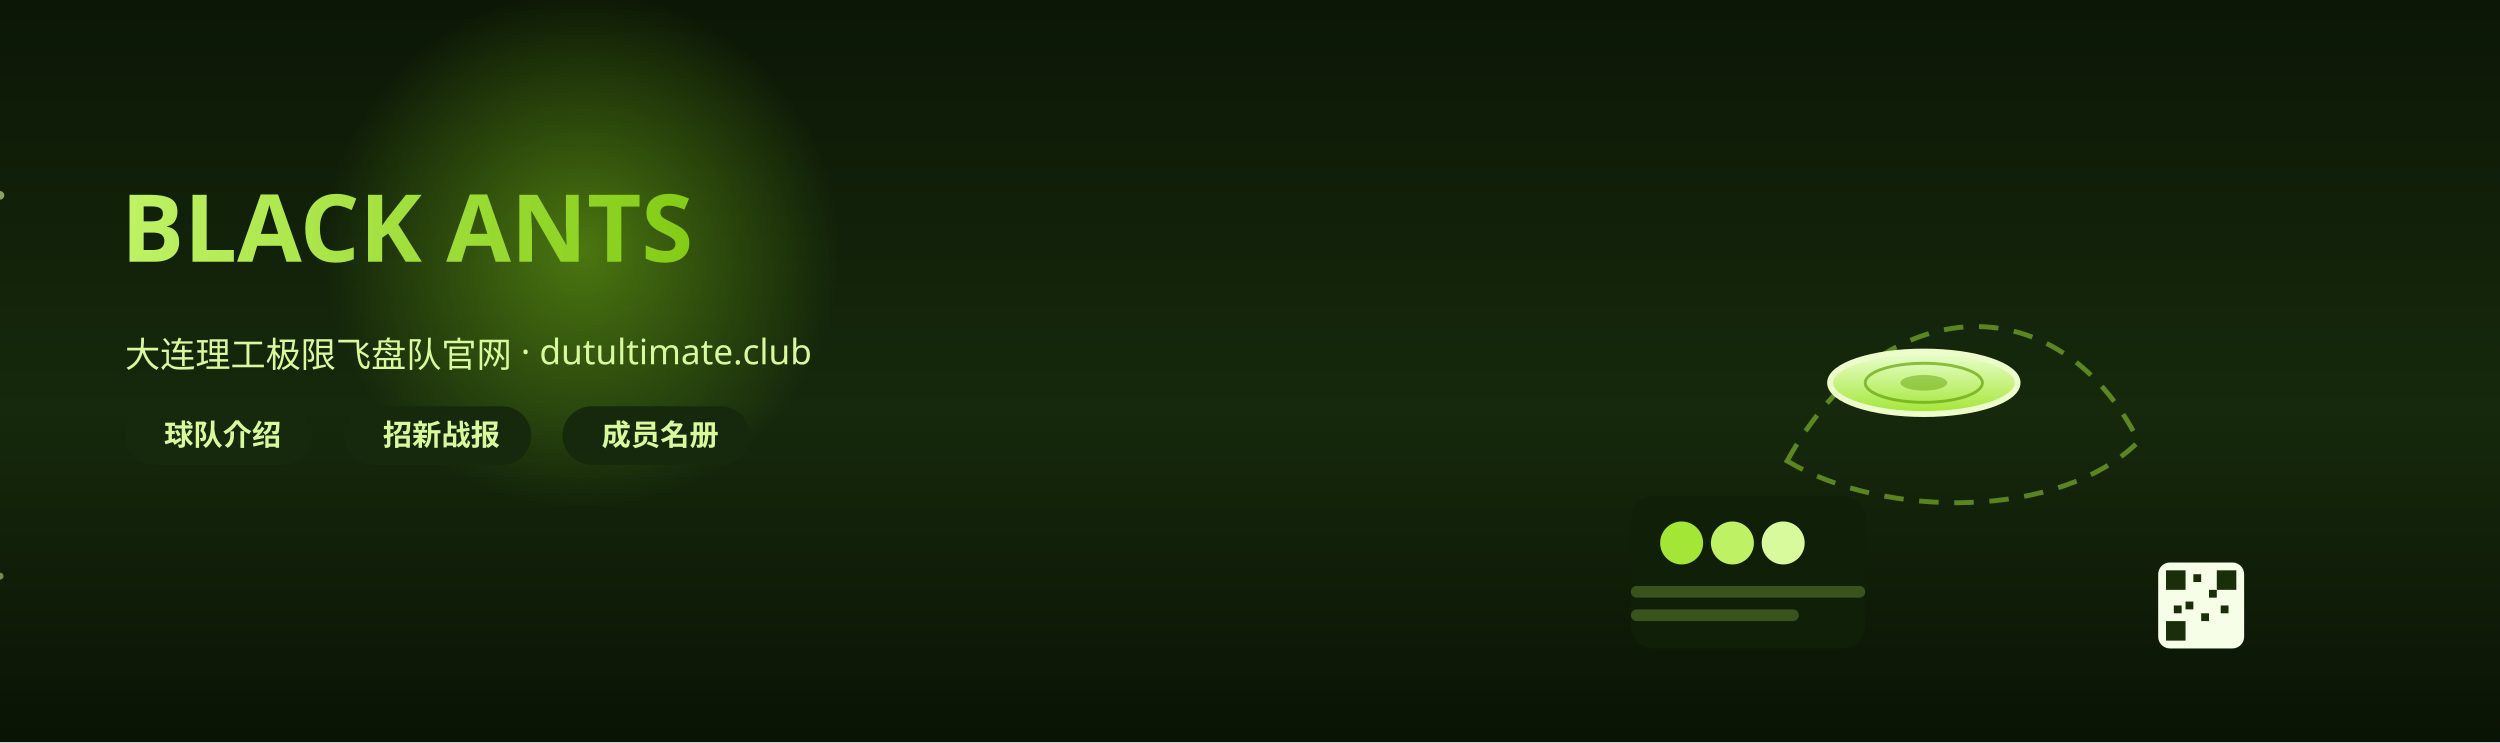
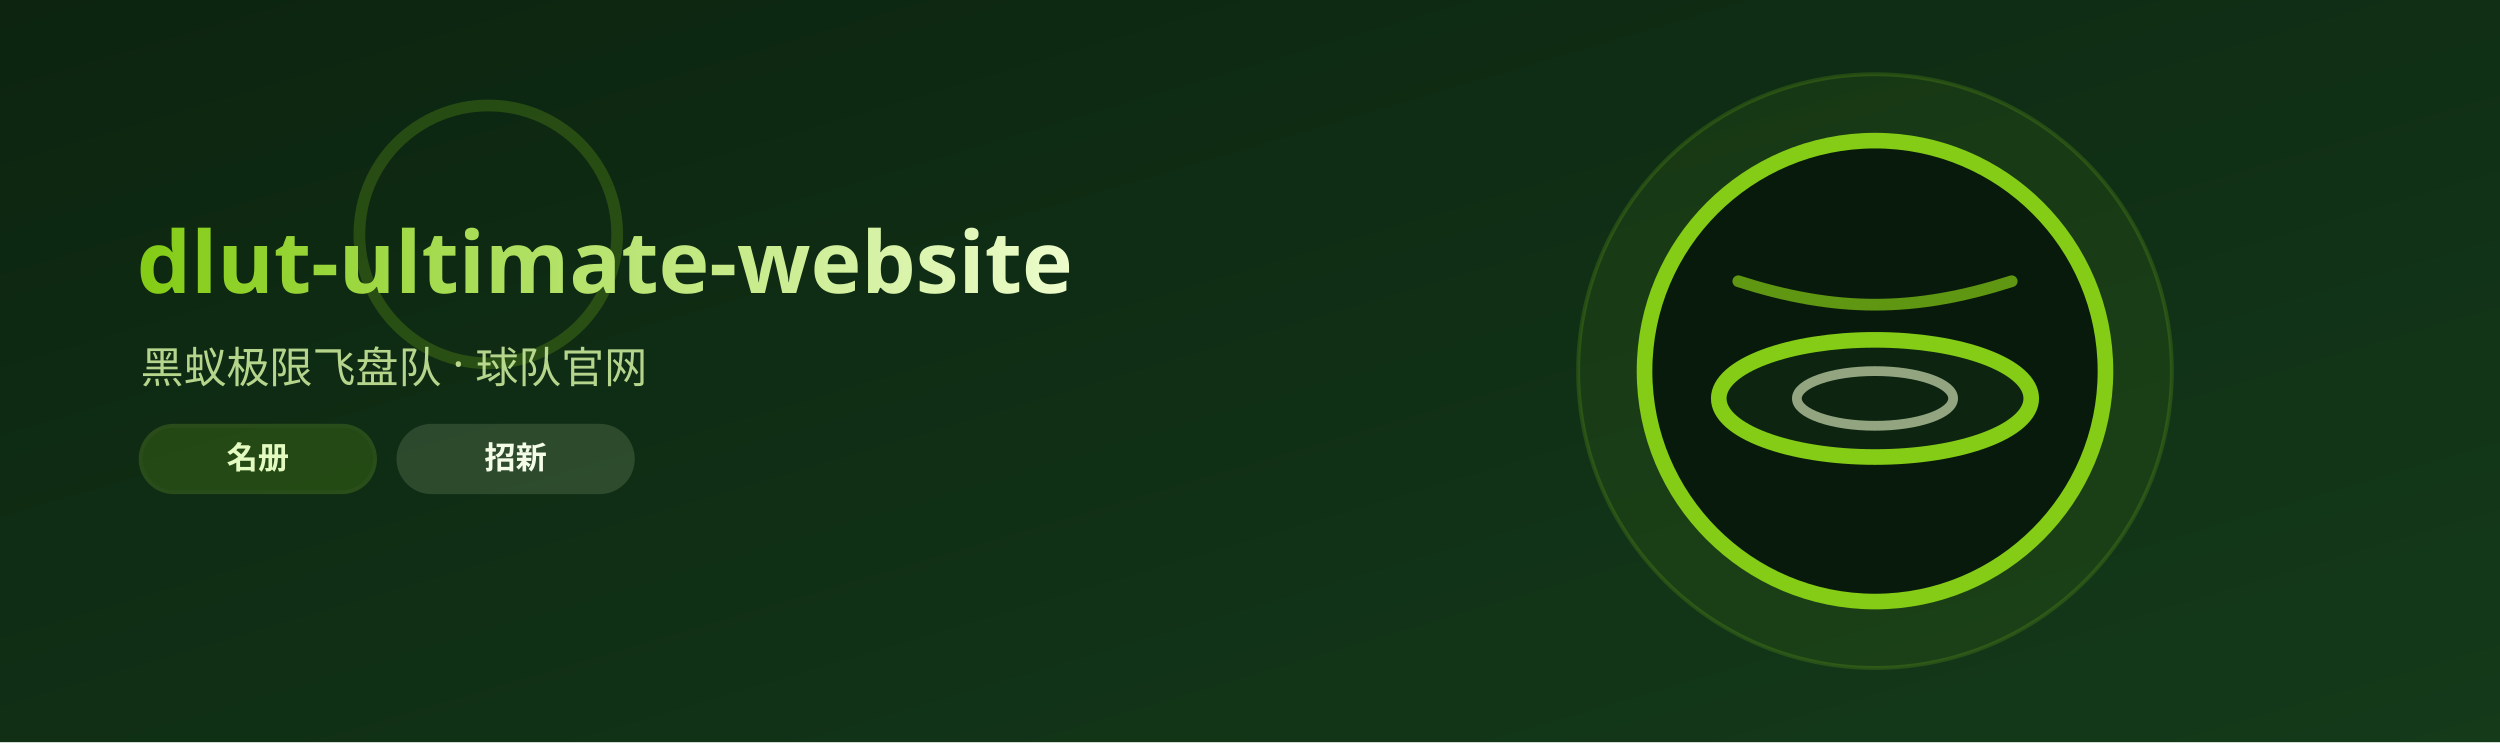
- <svg xmlns="http://www.w3.org/2000/svg" viewBox="0 0 1280 380" width="1280" height="380" role="img" aria-label="BLACK ANTS 飞盘队官网 · 大连理工极限飞盘队">
+ <svg xmlns="http://www.w3.org/2000/svg" viewBox="0 0 1280 380" role="img" aria-label="dlut-ultimate-website" font-family="'Segoe UI','PingFang SC','Microsoft YaHei',sans-serif">
  <defs>
-     <linearGradient id="bgGrad" x1="0" y1="0" x2="0" y2="1">
-       <stop offset="0" stop-color="#0c1706" />
-       <stop offset="0.55" stop-color="#16290c" />
-       <stop offset="1" stop-color="#0a1305" />
+     <linearGradient id="bg" x1="0" y1="0" x2="1" y2="1">
+       <stop offset="0" stop-color="#0c2410" />
+       <stop offset="1" stop-color="#143a1a" />
    </linearGradient>
-     <linearGradient id="beamGrad" x1="0" y1="0" x2="1" y2="0">
-       <stop offset="0" stop-color="#ecfccb" stop-opacity="0" />
-       <stop offset="0.5" stop-color="#a3e635" stop-opacity="0.8" />
-       <stop offset="1" stop-color="#ecfccb" stop-opacity="0" />
+     <linearGradient id="title" x1="0" y1="0" x2="1" y2="0">
+       <stop offset="0" stop-color="#84cc16" />
+       <stop offset="1" stop-color="#ecfccb" />
    </linearGradient>
-     <radialGradient id="haloGrad" cx="0.5" cy="0.5" r="0.5">
-       <stop offset="0" stop-color="#84cc16" stop-opacity="0.5" />
-       <stop offset="1" stop-color="#84cc16" stop-opacity="0" />
-     </radialGradient>
-     <linearGradient id="titleGrad" x1="0" y1="0" x2="1" y2="0">
-       <stop offset="0" stop-color="#bef264" />
-       <stop offset="1" stop-color="#84cc16" />
-     </linearGradient>
-     <linearGradient id="discGrad" x1="0" y1="0" x2="0" y2="1">
-       <stop offset="0" stop-color="#eaffd0" />
-       <stop offset="1" stop-color="#a3e635" />
+     <linearGradient id="beam" x1="0" y1="0" x2="1" y2="0">
+       <stop offset="0" stop-color="#ffffff" stop-opacity="0" />
+       <stop offset="0.5" stop-color="#84cc16" stop-opacity="0.20" />
+       <stop offset="1" stop-color="#ffffff" stop-opacity="0" />
    </linearGradient>
  </defs>
-   <rect width="1280" height="380" fill="url(#bgGrad)" />
-   <g>
-     <rect x="-220" y="0" width="220" height="380" fill="url(#beamGrad)" opacity="0">
-       <animate attributeName="x" values="-220;1500;-220" dur="8s" repeatCount="indefinite" />
-       <animate attributeName="opacity" values="0;0.5;0" dur="8s" repeatCount="indefinite" />
-     </rect>
+   <rect width="1280" height="380" fill="url(#bg)" />
+   <circle cx="960" cy="190" r="152" fill="#84cc16" opacity="0.07" />
+   <circle cx="960" cy="190" r="152" fill="none" stroke="#84cc16" stroke-width="2" opacity="0.18" />
+   <rect x="-220" y="0" width="220" height="380" fill="url(#beam)">
+     <animate attributeName="x" values="-220;1300;-220" dur="7s" repeatCount="indefinite" />
+   </rect>
+   <g transform="translate(960,190)">
+     <circle r="118" fill="#081a0c" stroke="#84cc16" stroke-width="8" />
+     <path d="M-70,-46 C-20,-30 20,-30 70,-46" fill="none" stroke="#84cc16" stroke-width="6" opacity="0.7" stroke-linecap="round" />
+     <ellipse cx="0" cy="14" rx="80" ry="30" fill="#0c2410" stroke="#84cc16" stroke-width="8" />
+     <ellipse cx="0" cy="14" rx="40" ry="14" fill="none" stroke="#ecfccb" stroke-width="5" opacity="0.6" />
  </g>
-   <g fill="#d9f99d">
-     <circle cx="0" cy="100" r="2.2" opacity="0.6">
-       <animate attributeName="cx" values="-20;1320" dur="9.5s" repeatCount="indefinite" />
-     </circle>
-     <circle cx="0" cy="295" r="1.8" opacity="0.5">
-       <animate attributeName="cx" values="1320;-20" dur="11.5s" repeatCount="indefinite" />
-     </circle>
-   </g>
-   <circle cx="298" cy="128" r="132" fill="url(#haloGrad)">
-     <animate attributeName="r" values="116;144;116" dur="4.4s" repeatCount="indefinite" />
-     <animate attributeName="opacity" values="0.5;0.85;0.5" dur="4.4s" repeatCount="indefinite" />
+   <circle cx="250" cy="120" r="66" fill="none" stroke="#84cc16" stroke-width="6" opacity="0.22">
+     <animate attributeName="r" values="56;80;56" dur="4.5s" repeatCount="indefinite" />
+     <animate attributeName="opacity" values="0.34;0.08;0.34" dur="4.5s" repeatCount="indefinite" />
  </circle>
-   <text x="62" y="134" font-family="'PingFang SC','Microsoft YaHei',sans-serif" font-size="48" font-weight="800" fill="url(#titleGrad)">BLACK ANTS</text>
-   <line x1="64" y1="154" x2="300" y2="154" stroke="#84cc16" stroke-width="4" stroke-linecap="round" stroke-dasharray="240" stroke-dashoffset="240">
-     <animate attributeName="stroke-dashoffset" values="240;0;0;240" keyTimes="0;0.5;0.85;1" dur="6s" repeatCount="indefinite" />
-   </line>
-   <text x="64" y="188" font-family="'PingFang SC','Microsoft YaHei',sans-serif" font-size="18" font-weight="500" fill="#d9f99d">大连理工极限飞盘队官网 · dutultimate.club</text>
-   <g font-family="'PingFang SC','Microsoft YaHei',sans-serif" font-size="15" font-weight="600" fill="#d9f99d">
-     <rect x="64" y="208" width="96" height="30" rx="15" fill="#16290c" />
-     <text x="84" y="228">球队介绍</text>
-     <rect x="176" y="208" width="96" height="30" rx="15" fill="#16290c" />
-     <text x="196" y="228">招新战报</text>
-     <rect x="288" y="208" width="96" height="30" rx="15" fill="#16290c" />
-     <text x="308" y="228">成员名册</text>
-   </g>
-   <g transform="translate(985,196)">
-     <path d="M-70,40 C-20,-50 70,-50 110,30 C70,70 -20,70 -70,40 Z" fill="none" stroke="#a3e635" stroke-width="2.5" stroke-dasharray="10 8" opacity="0.5">
-       <animate attributeName="stroke-dashoffset" values="0;-36;0" dur="2.6s" repeatCount="indefinite" />
-     </path>
-     <g>
-       <animateMotion dur="6s" repeatCount="indefinite" path="M-70,40 C-20,-50 70,-50 110,30 C70,70 -20,70 -70,40 Z" />
-       <g>
-         <animateTransform attributeName="transform" type="rotate" from="0 0 0" to="360 0 0" dur="1.8s" repeatCount="indefinite" />
-         <ellipse rx="48" ry="16" fill="url(#discGrad)" stroke="#ecfccb" stroke-width="3" />
-         <ellipse rx="30" ry="10" fill="none" stroke="#65a30d" stroke-width="1.5" opacity="0.7" />
-         <ellipse rx="12" ry="4" fill="#65a30d" opacity="0.5" />
-       </g>
-     </g>
-     <g>
-       <animateTransform attributeName="transform" type="translate" values="0 0;0 -6;0 0" dur="4.6s" repeatCount="indefinite" />
-       <rect x="-150" y="58" width="120" height="78" rx="12" fill="#0f1f08" />
-       <circle cx="-124" cy="82" r="11" fill="#a3e635" />
-       <circle cx="-98" cy="82" r="11" fill="#bef264" />
-       <circle cx="-72" cy="82" r="11" fill="#d9f99d" />
-       <rect x="-150" y="104" width="120" height="6" rx="3" fill="#3a521c" />
-       <rect x="-150" y="116" width="86" height="6" rx="3" fill="#3a521c" />
-     </g>
-     <g transform="translate(120,92)">
-       <rect x="0" y="0" width="44" height="44" rx="6" fill="#f7fee7" />
-       <g fill="#1a2e0a">
-         <rect x="4" y="4" width="10" height="10" />
-         <rect x="30" y="4" width="10" height="10" />
-         <rect x="4" y="30" width="10" height="10" />
-         <rect x="18" y="6" width="4" height="4" />
-         <rect x="26" y="14" width="4" height="4" />
-         <rect x="14" y="20" width="4" height="4" />
-         <rect x="22" y="26" width="4" height="4" />
-         <rect x="32" y="22" width="4" height="4" />
-         <rect x="8" y="22" width="4" height="4" />
-       </g>
-     </g>
+   <text x="70" y="150" font-size="44" font-weight="800" fill="url(#title)">dlut-ultimate-website</text>
+   <text x="72" y="196" font-size="22" fill="#c8e89a" opacity="0.9">黑蚁极限飞盘队 · 球队官网</text>
+   <g font-size="16" font-weight="600">
+     <rect x="72" y="218" width="120" height="34" rx="17" fill="#84cc16" opacity="0.18" stroke="#a3e635" stroke-width="2" />
+     <text x="132" y="240" fill="#e3fbc0" text-anchor="middle">名册</text>
+     <rect x="204" y="218" width="120" height="34" rx="17" fill="#ecfccb" opacity="0.14" stroke="#ecfccb" stroke-width="2" />
+     <text x="264" y="240" fill="#f4fce8" text-anchor="middle">招新</text>
  </g>
</svg>
